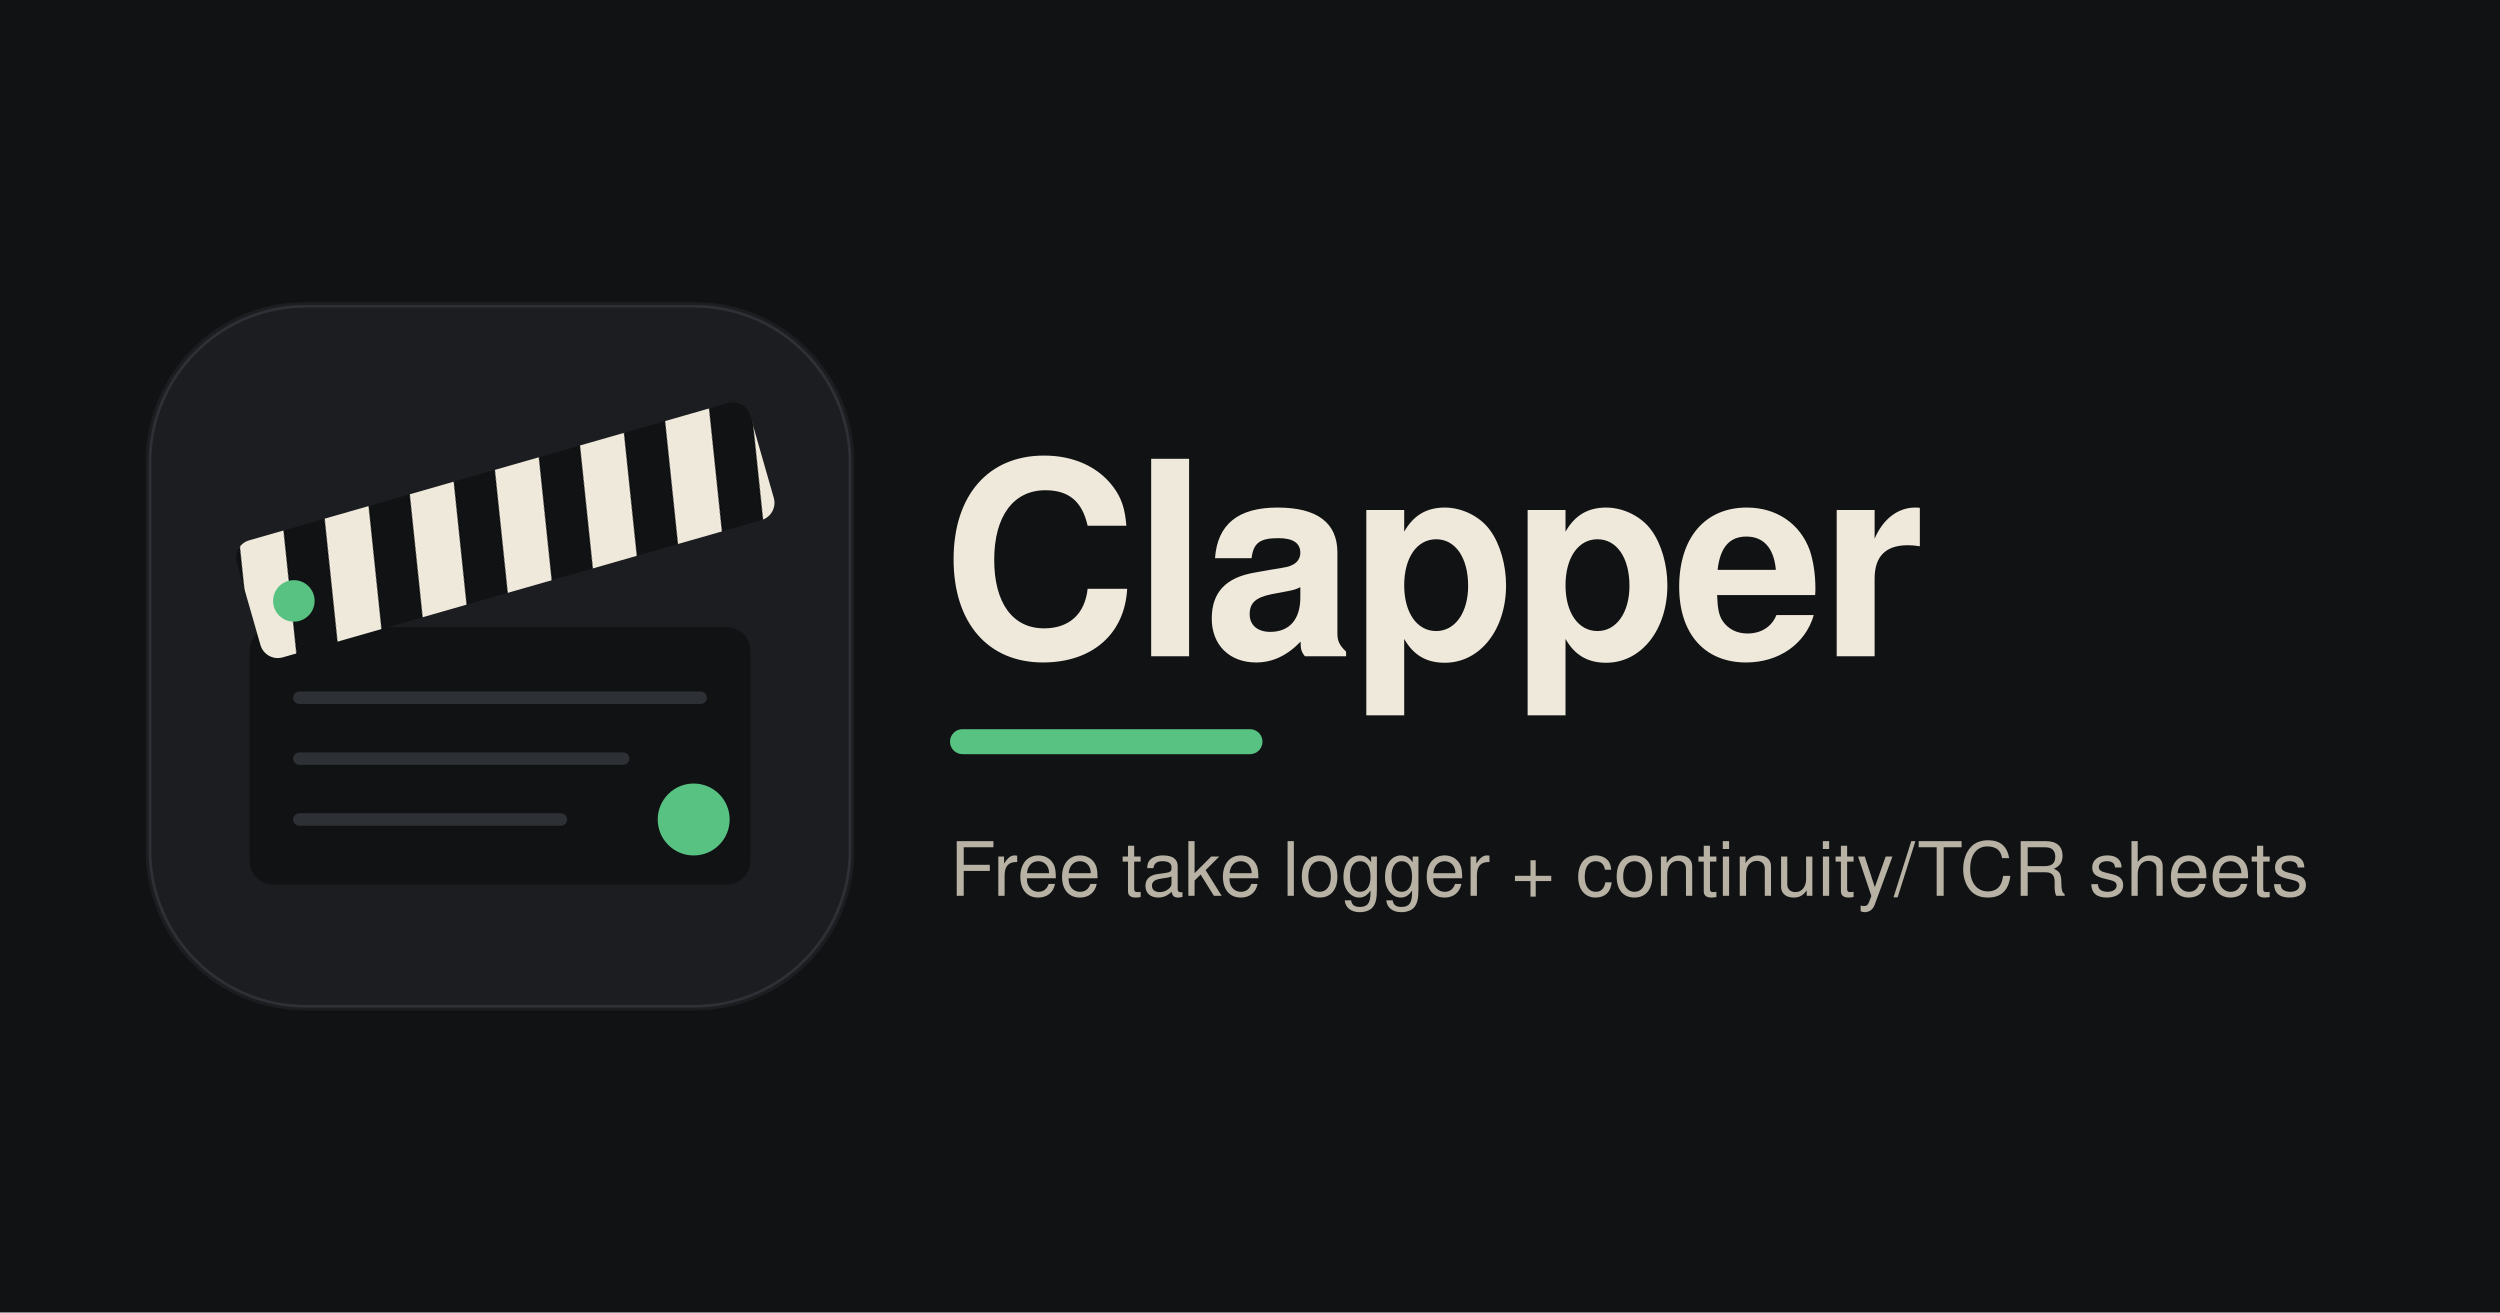
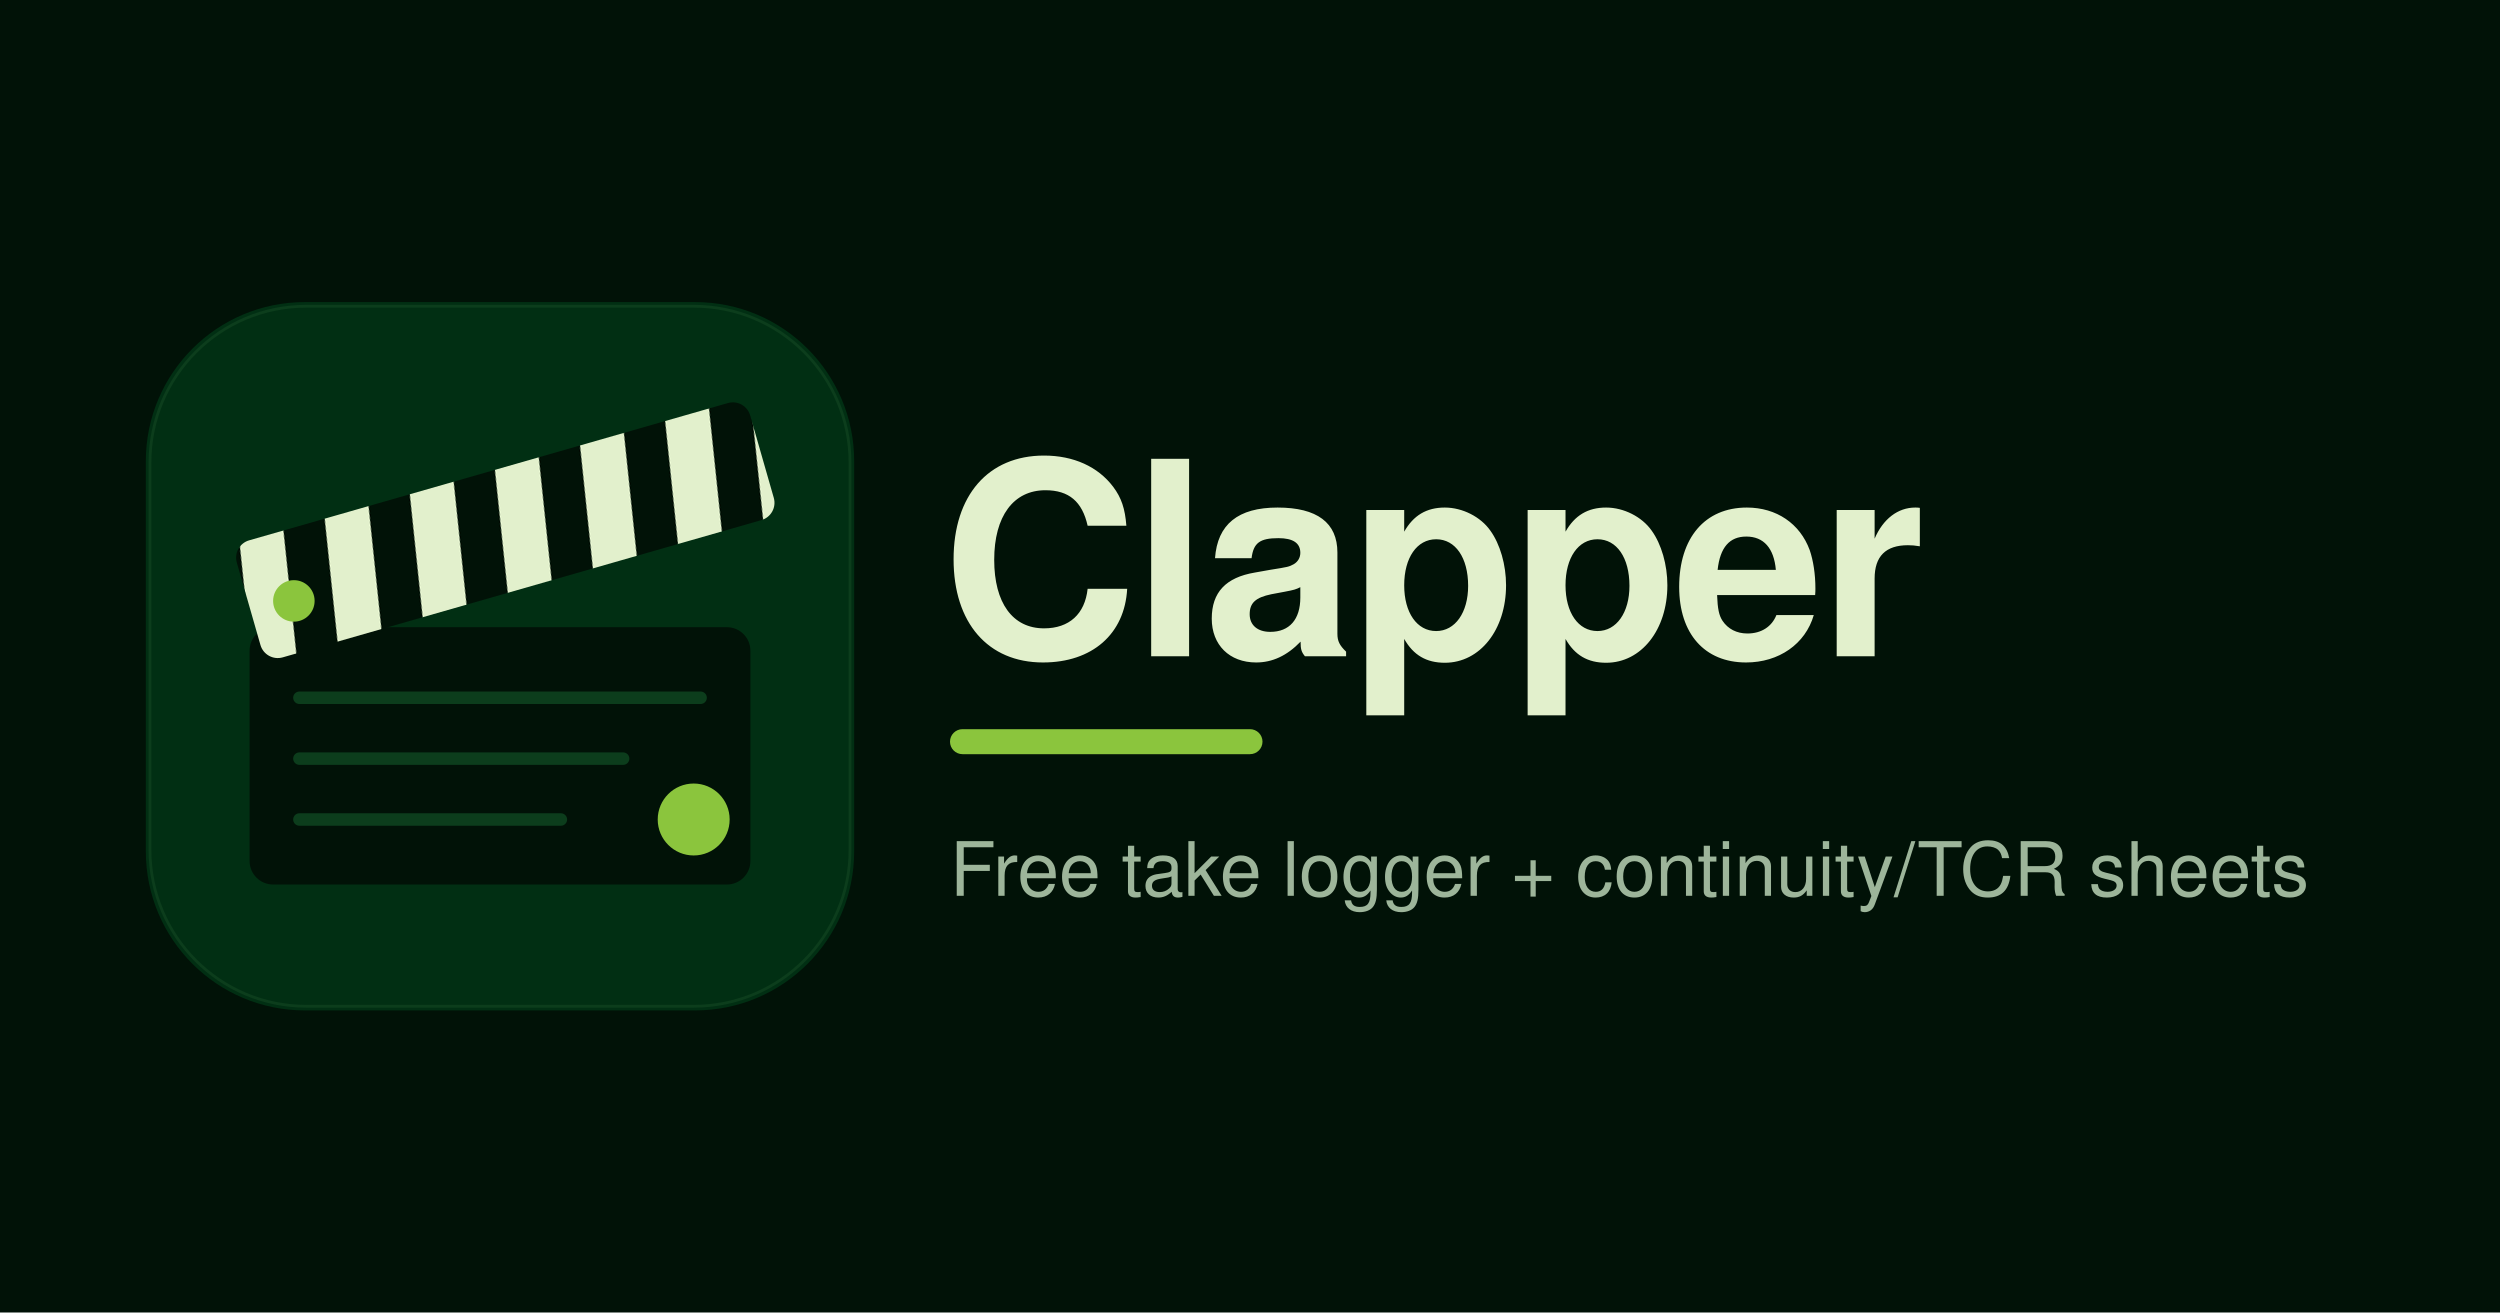
<svg xmlns="http://www.w3.org/2000/svg" viewBox="0 0 1200 630" width="1200" height="630">
-   <rect width="1200" height="630" fill="#111214" />
+   <rect width="1200" height="630" fill="#011207" />
  <svg x="70" y="145" width="340" height="340" viewBox="0 0 1024 1024">
    <defs>
      <pattern id="teeth" width="128" height="260" patternUnits="userSpaceOnUse">
-         <rect width="128" height="260" fill="#111214" />
-         <polygon points="46,0 112,0 66,260 0,260" fill="#EFE9DB" />
+         <rect width="128" height="260" fill="#011207" />
+         <polygon points="46,0 112,0 66,260 0,260" fill="#E2F0CC" />
      </pattern>
      <clipPath id="tile">
        <rect width="1024" height="1024" rx="230" />
      </clipPath>
    </defs>
    <g clip-path="url(#tile)">
-       <rect width="1024" height="1024" fill="#1b1d20" />
-       <rect x="150" y="470" width="724" height="372" rx="34" fill="#111214" />
-       <line x1="222" y1="572" x2="802" y2="572" stroke="#2d3034" stroke-width="18" stroke-linecap="round" />
-       <line x1="222" y1="660" x2="690" y2="660" stroke="#2d3034" stroke-width="18" stroke-linecap="round" />
-       <line x1="222" y1="748" x2="600" y2="748" stroke="#2d3034" stroke-width="18" stroke-linecap="round" />
-       <circle cx="792" cy="748" r="52" fill="#57C282" />
+       <rect width="1024" height="1024" fill="#012F13" />
+       <rect x="150" y="470" width="724" height="372" rx="34" fill="#011207" />
+       <line x1="222" y1="572" x2="802" y2="572" stroke="#0C3D1C" stroke-width="18" stroke-linecap="round" />
+       <line x1="222" y1="660" x2="690" y2="660" stroke="#0C3D1C" stroke-width="18" stroke-linecap="round" />
+       <line x1="222" y1="748" x2="600" y2="748" stroke="#0C3D1C" stroke-width="18" stroke-linecap="round" />
+       <circle cx="792" cy="748" r="52" fill="#8BC53D" />
      <g transform="rotate(-16 214 432)">
        <rect x="150" y="330" width="772" height="176" rx="26" fill="url(#teeth)" />
      </g>
-       <circle cx="214" cy="432" r="30" fill="#57C282" />
+       <circle cx="214" cy="432" r="30" fill="#8BC53D" />
    </g>
-     <rect x="6" y="6" width="1012" height="1012" rx="226" fill="none" stroke="#2d3034" stroke-width="4" />
+     <rect x="6" y="6" width="1012" height="1012" rx="226" fill="none" stroke="#0C3D1C" stroke-width="4" />
  </svg>
-   <text x="452" y="315" font-family="Helvetica, Arial, sans-serif" font-weight="700" font-size="130" fill="#EFE9DB" letter-spacing="-2">Clapper</text>
-   <rect x="456" y="350" width="150" height="12" rx="6" fill="#57C282" />
-   <text x="456" y="430" font-family="Helvetica, Arial, sans-serif" font-weight="400" font-size="36" fill="#b8b2a4">Free take logger + continuity/TCR sheets</text>
+   <text x="452" y="315" font-family="Helvetica, Arial, sans-serif" font-weight="700" font-size="130" fill="#E2F0CC" letter-spacing="-2">Clapper</text>
+   <rect x="456" y="350" width="150" height="12" rx="6" fill="#8BC53D" />
+   <text x="456" y="430" font-family="Helvetica, Arial, sans-serif" font-weight="400" font-size="36" fill="#9DB59A">Free take logger + continuity/TCR sheets</text>
</svg>
